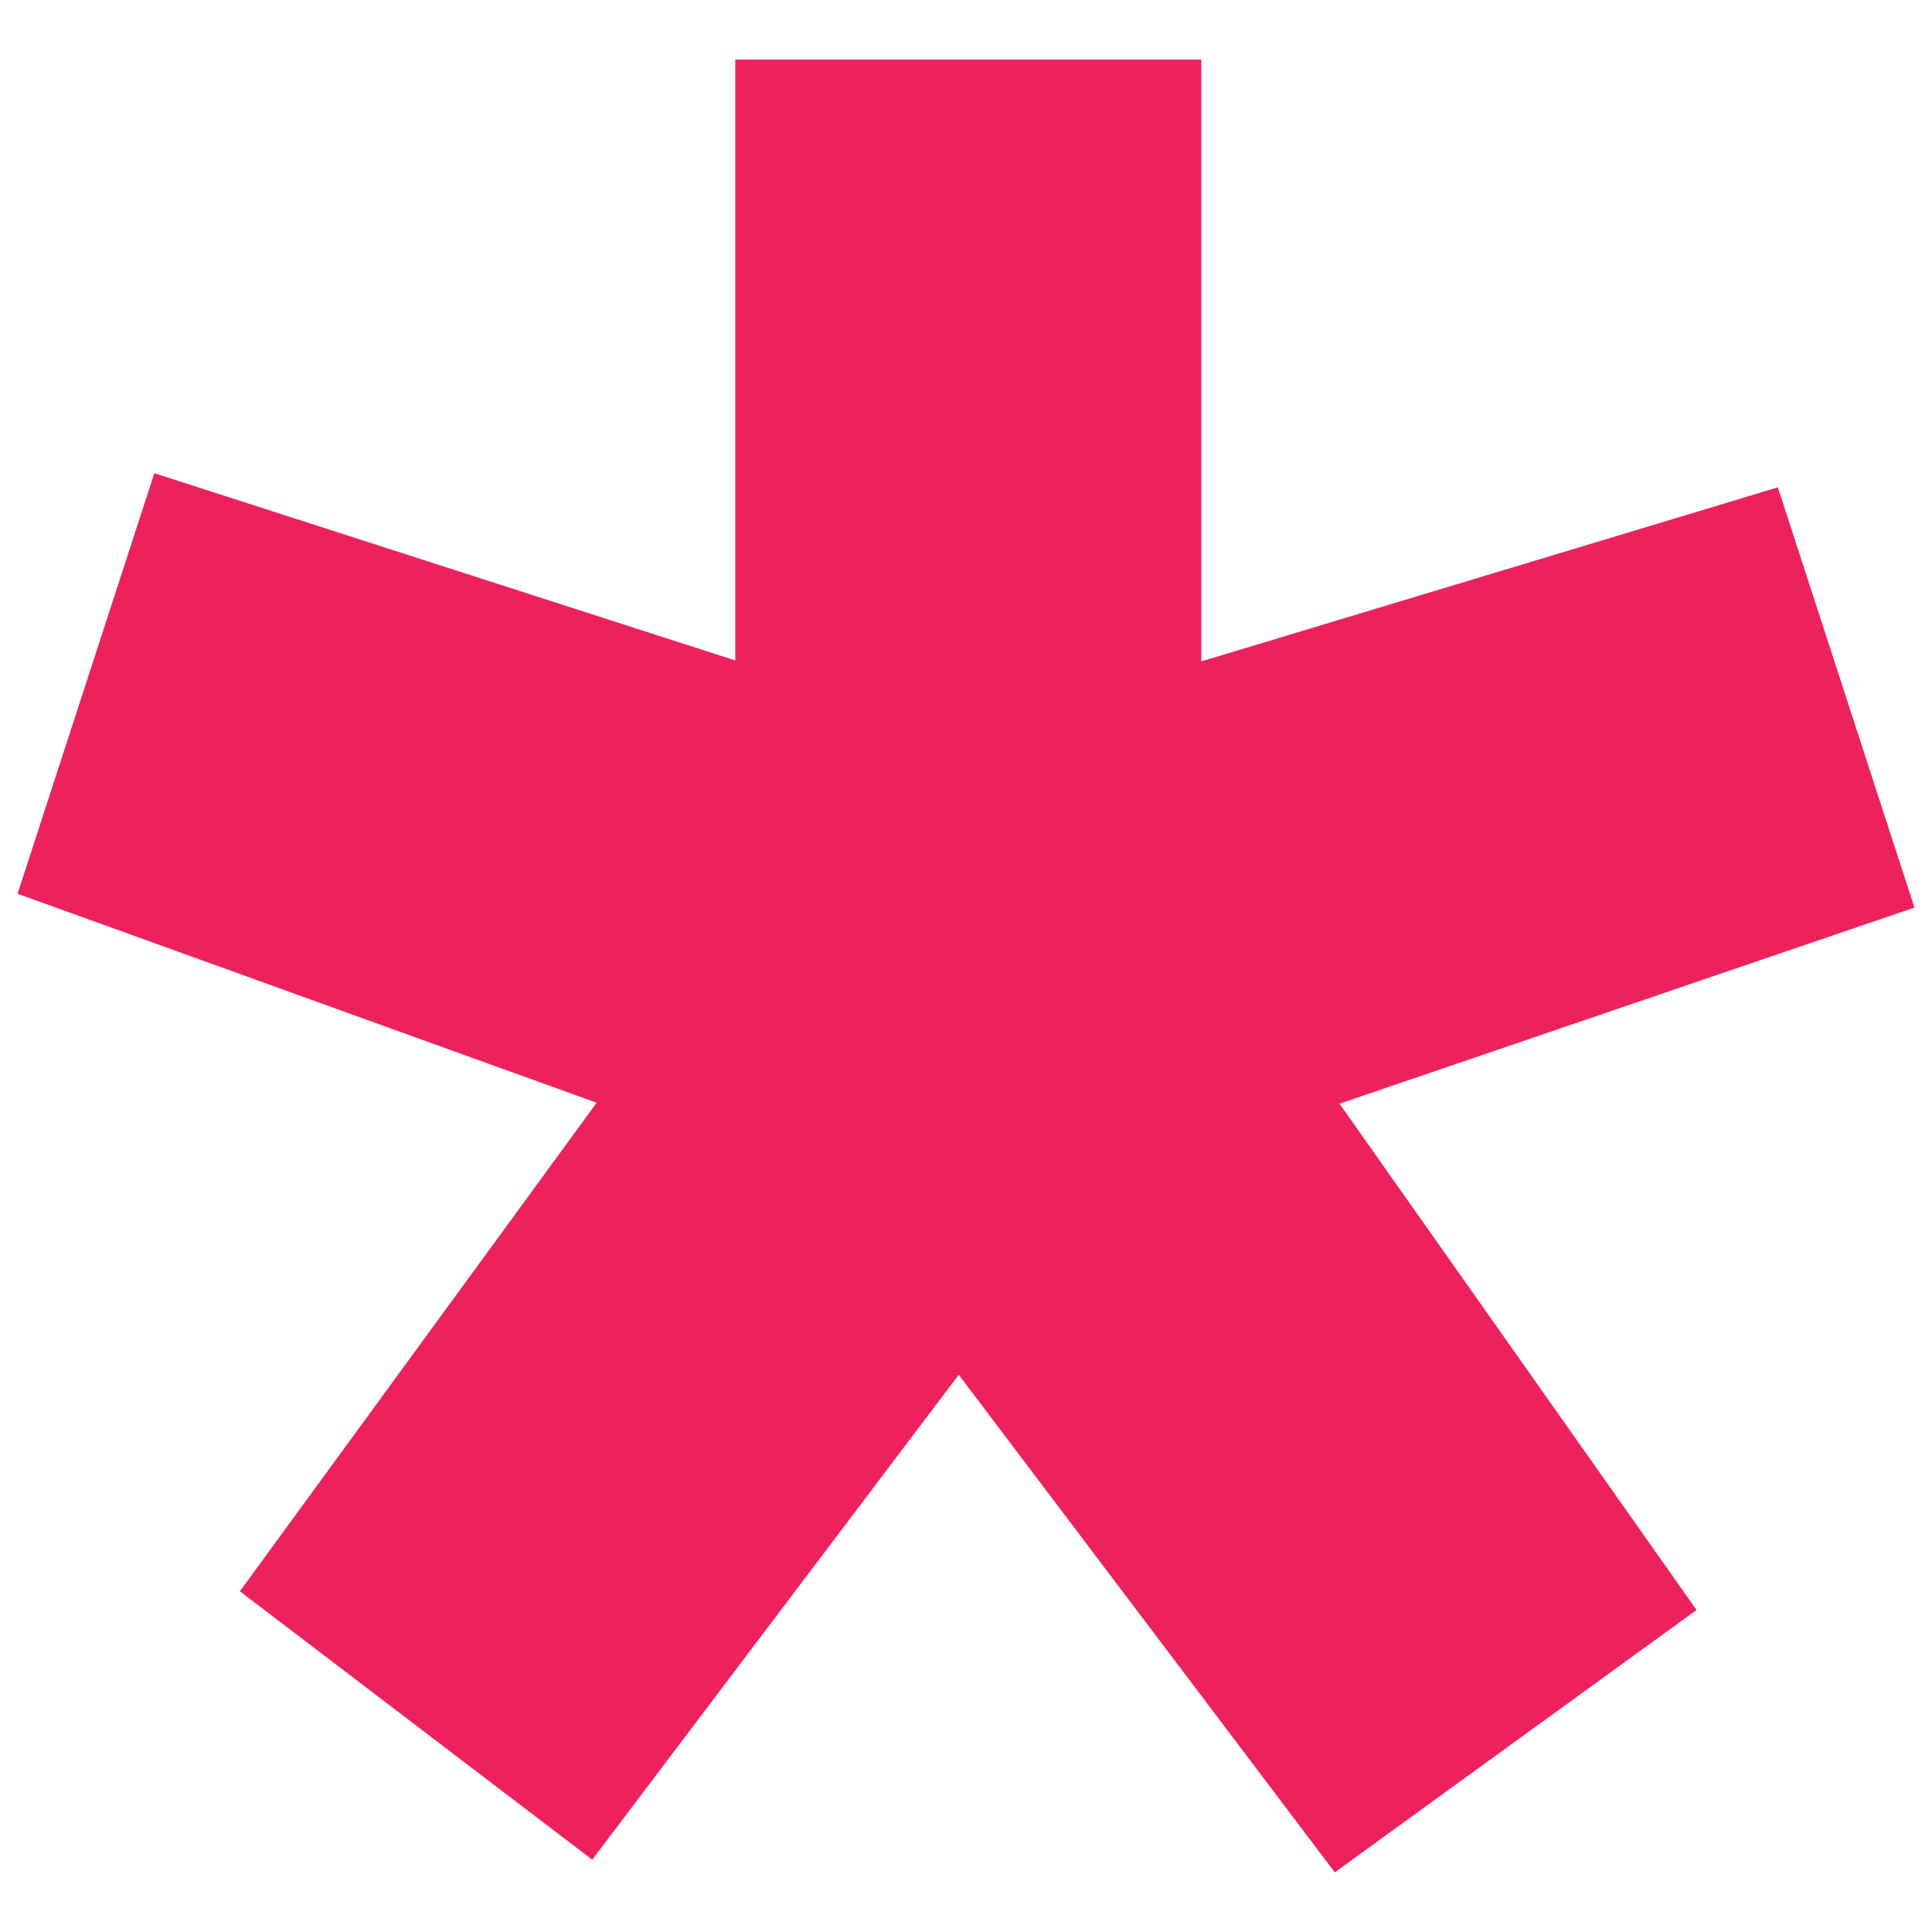
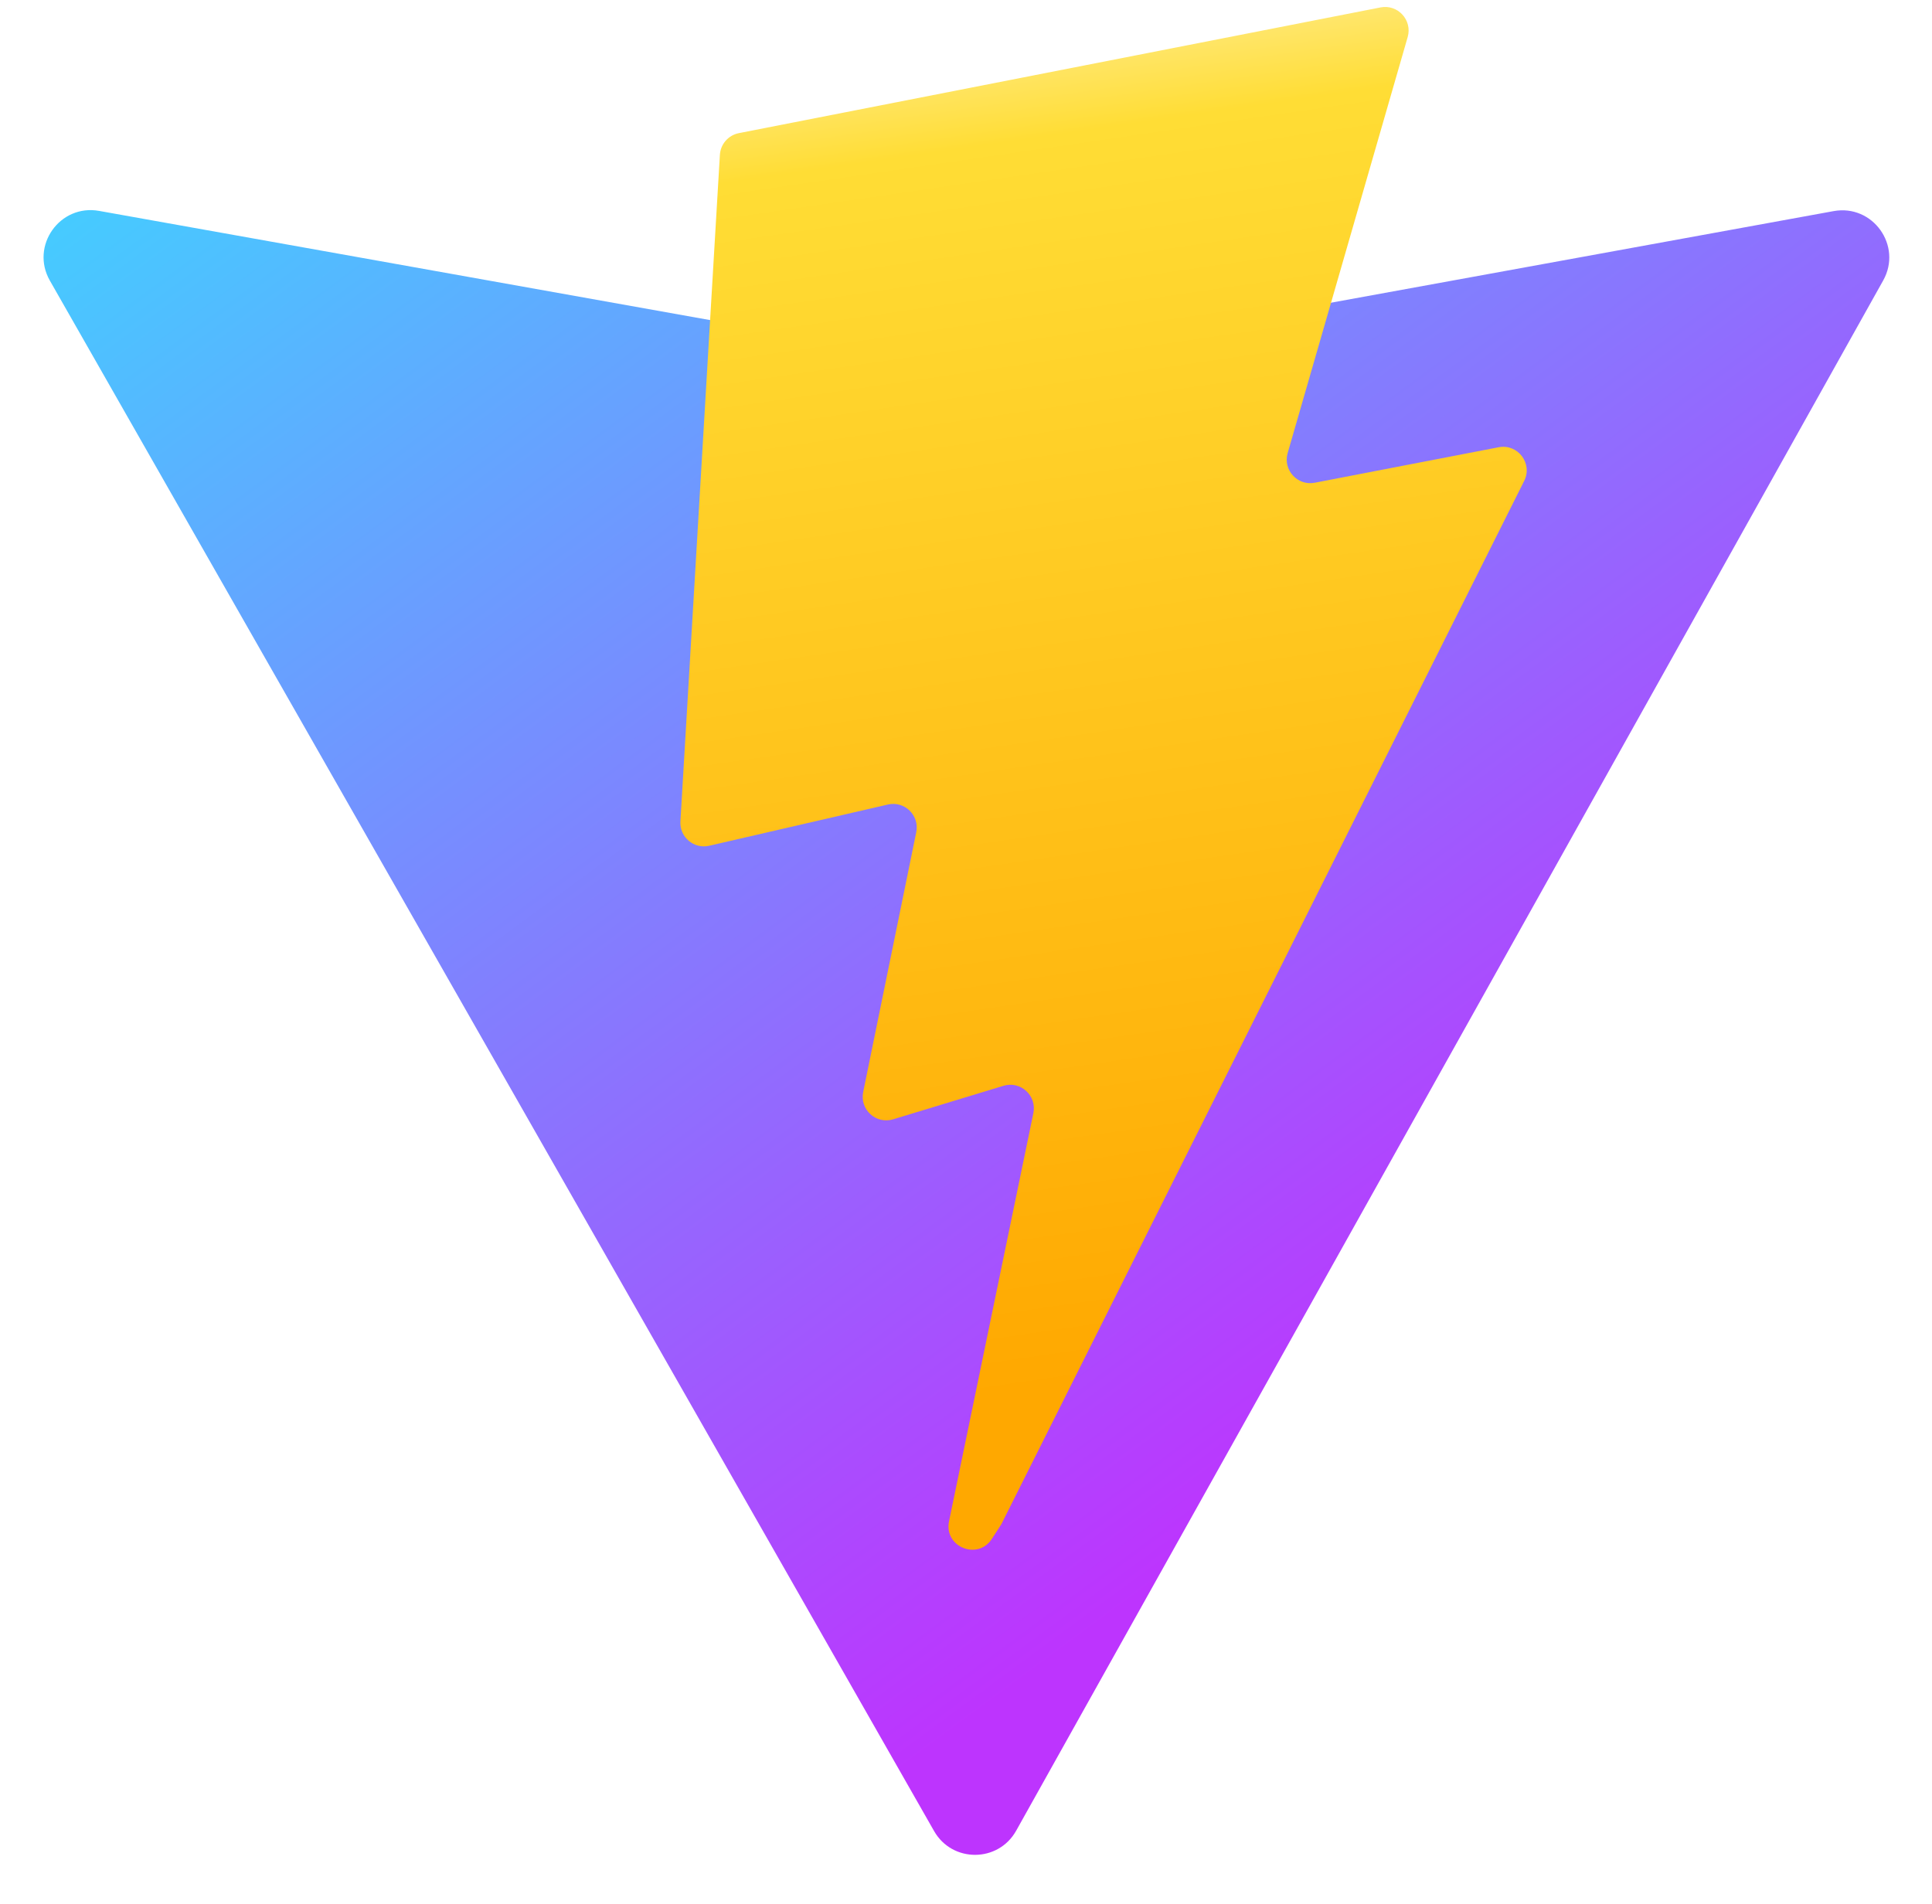
- <svg xmlns="http://www.w3.org/2000/svg" version="1.1" id="Layer_1" x="0px" y="0px" viewBox="0 0 28 28" enable-background="new 0 0 28 28" xml:space="preserve">
-   <path fill="#ED225D" stroke="#ED225D" stroke-miterlimit="10" d="M16.909,10.259l8.533-2.576l1.676,5.156l-8.498,2.899l5.275,7.48  l-4.447,3.225l-5.553-7.348L8.487,26.25l-4.318-3.289l5.275-7.223L0.88,12.647l1.678-5.16l8.598,2.771V1.364h5.754V10.259z" />
+ <svg xmlns="http://www.w3.org/2000/svg" width="410" height="404" viewBox="0 0 410 404" fill="none">
+   <path d="M399.641 59.525L215.643 388.545C211.844 395.338 202.084 395.378 198.228 388.618L10.582 59.556C6.381 52.19 12.68 43.267 21.028 44.759L205.223 77.682C206.398 77.892 207.601 77.89 208.776 77.676L389.119 44.806C397.439 43.289 403.768 52.143 399.641 59.525Z" fill="url(#paint0_linear)" />
+   <path d="M292.965 1.574L156.801 28.255C154.563 28.694 152.906 30.59 152.771 32.866L144.395 174.33C144.198 177.662 147.258 180.248 150.51 179.498L188.42 170.749C191.967 169.931 195.172 173.055 194.443 176.622L183.18 231.775C182.422 235.487 185.907 238.661 189.532 237.56L212.947 230.446C216.577 229.344 220.065 232.527 219.297 236.242L201.398 322.875C200.278 328.294 207.486 331.249 210.492 326.603L212.5 323.5L323.454 102.072C325.312 98.365 322.108 94.137 318.036 94.923L279.014 102.454C275.347 103.161 272.227 99.746 273.262 96.158L298.731 7.867C299.767 4.273 296.636 0.855 292.965 1.574Z" fill="url(#paint1_linear)" />
+   <defs>
+     <linearGradient id="paint0_linear" x1="6" y1="33" x2="235" y2="344" gradientUnits="userSpaceOnUse">
+       <stop stop-color="#41D1FF" />
+       <stop offset="1" stop-color="#BD34FE" />
+     </linearGradient>
+     <linearGradient id="paint1_linear" x1="194.651" y1="8.818" x2="236.076" y2="292.989" gradientUnits="userSpaceOnUse">
+       <stop stop-color="#FFEA83" />
+       <stop offset="0.083" stop-color="#FFDD35" />
+       <stop offset="1" stop-color="#FFA800" />
+     </linearGradient>
+   </defs>
</svg>
